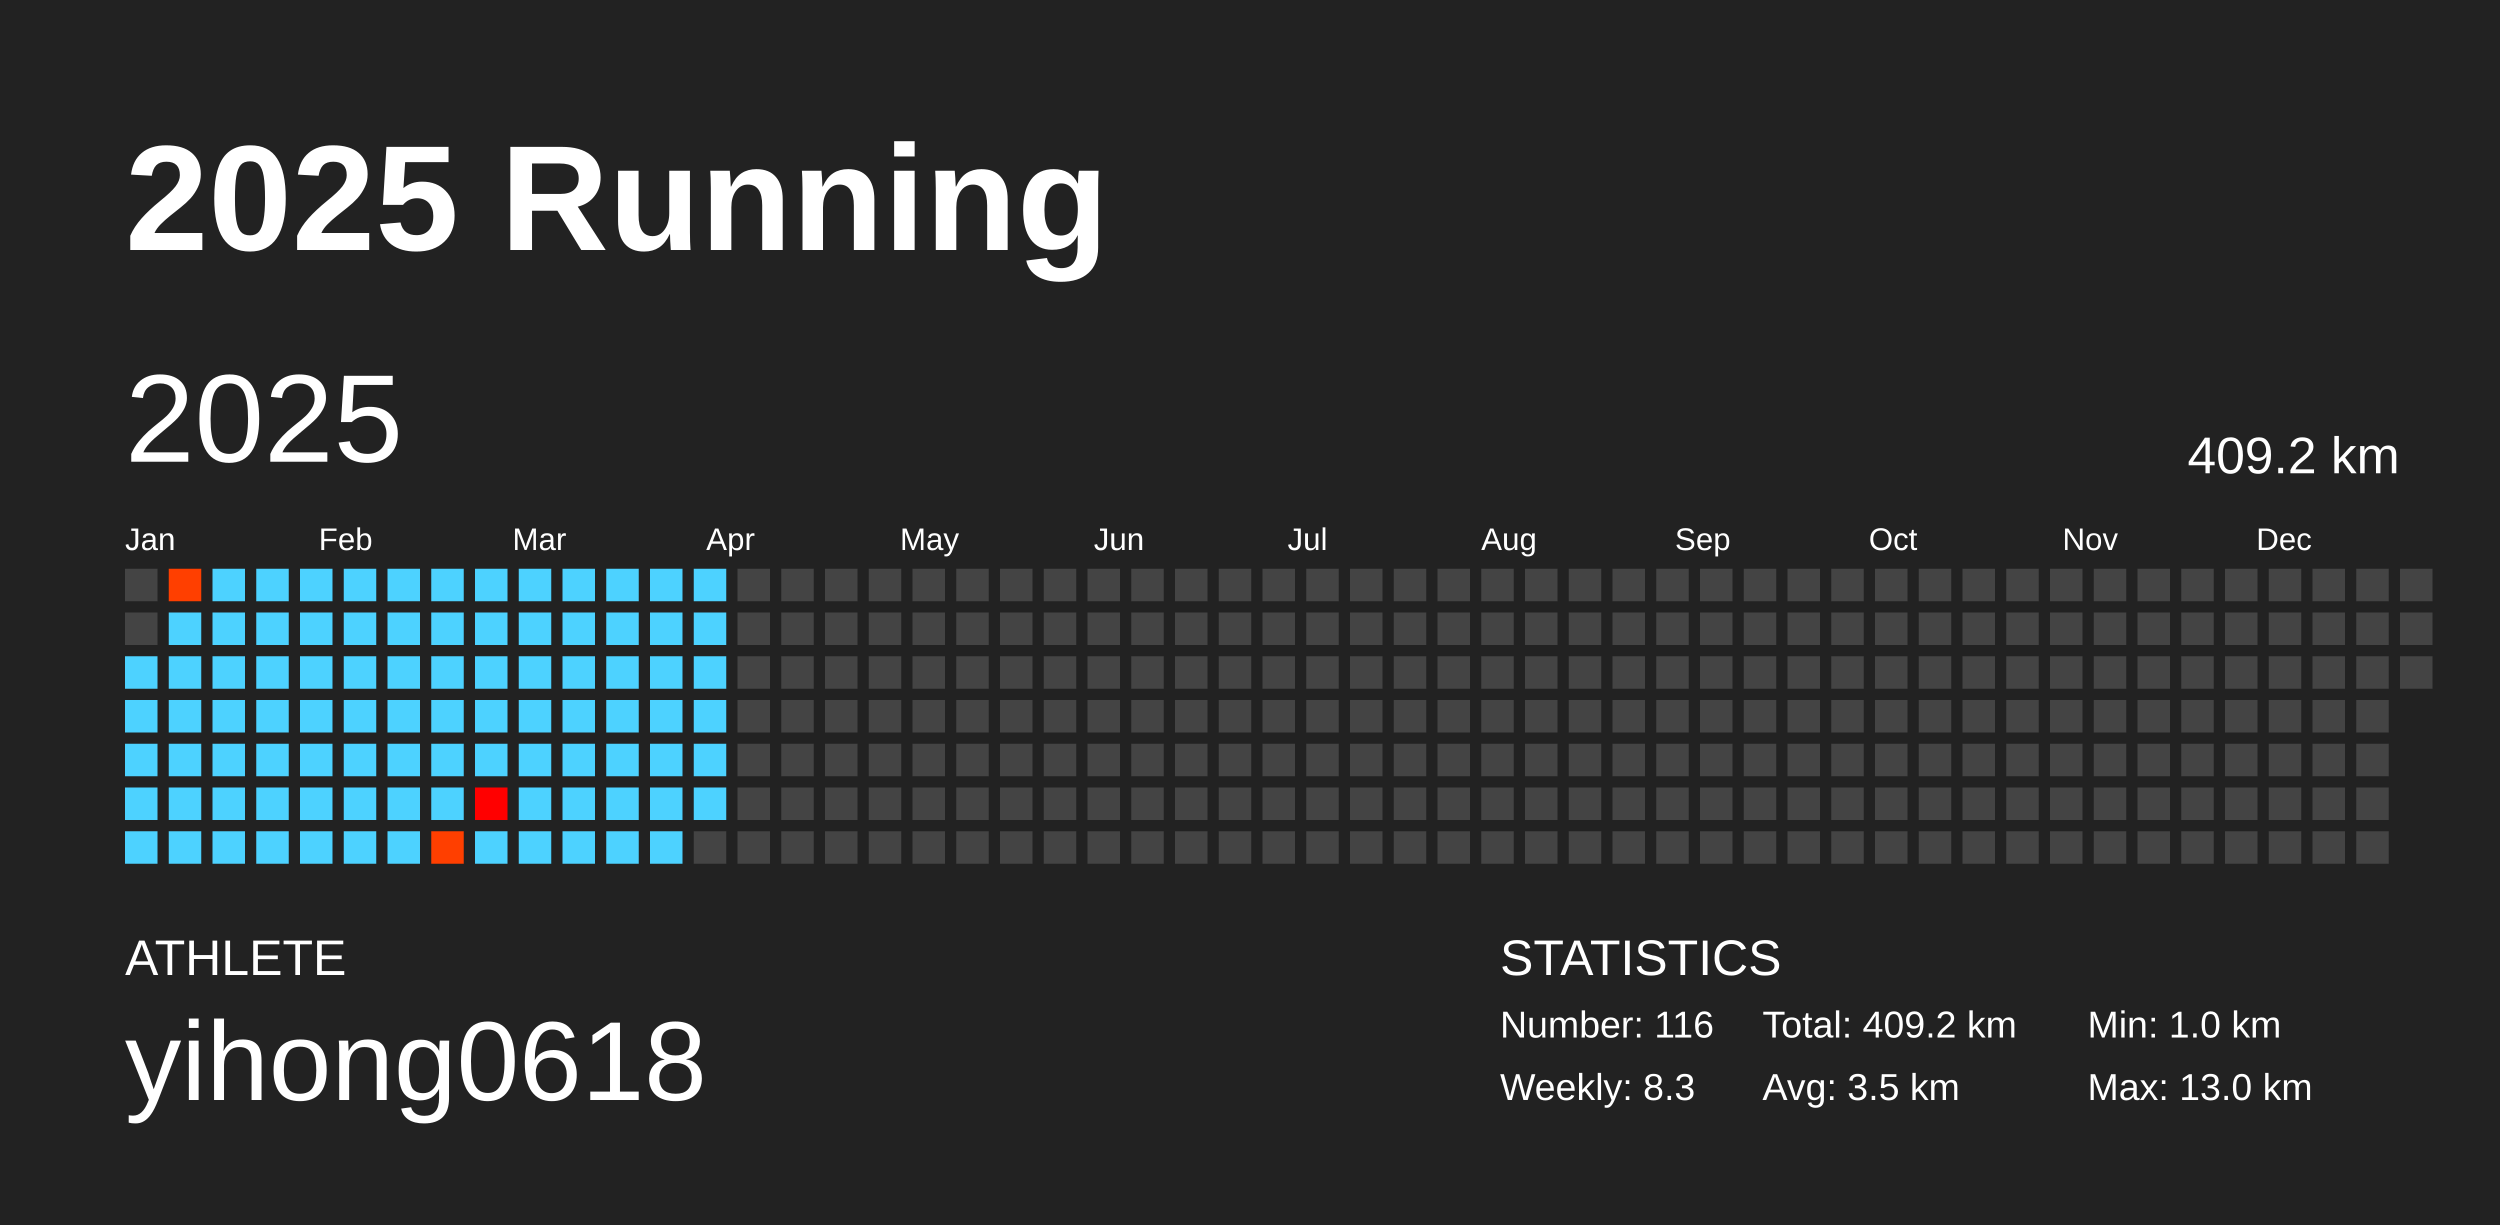
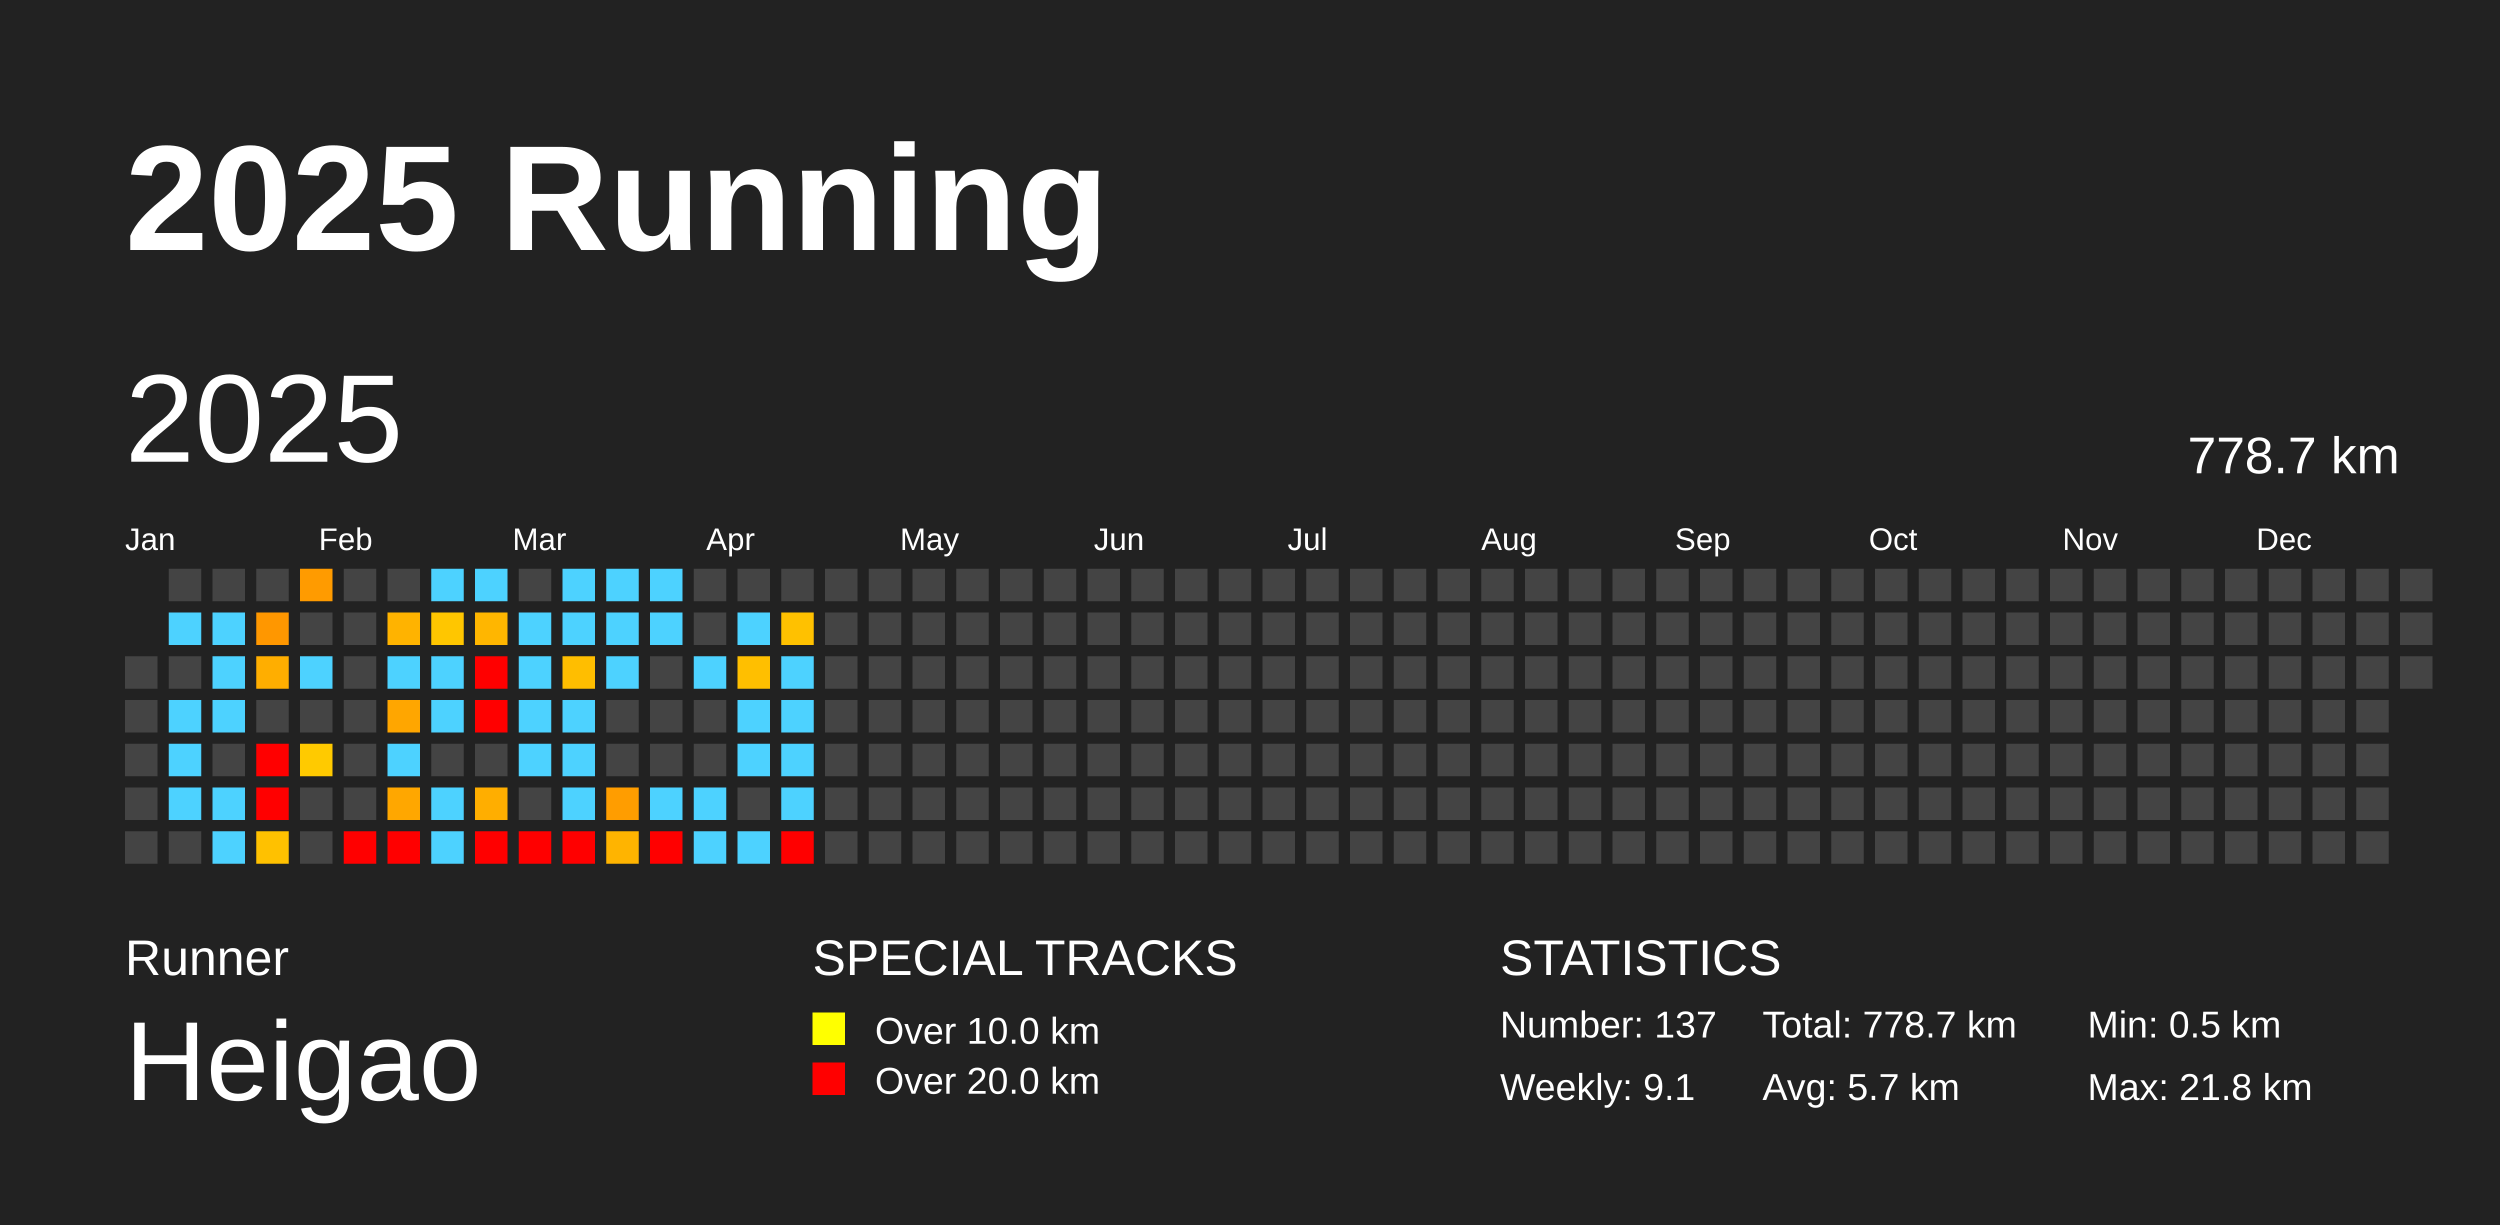
<svg xmlns="http://www.w3.org/2000/svg" baseProfile="full" height="98mm" version="1.1" viewBox="0,0,200,98" width="200mm">
  <defs />
  <rect fill="#222222" height="98" width="200" x="0" y="0" />
  <text fill="#FFFFFF" style="font-size:12px; font-family:Arial; font-weight:bold;" x="10" y="20">2025 Running</text>
-   <text fill="#FFFFFF" style="font-size:4px; font-family:Arial" x="10" y="78">ATHLETE</text>
-   <text fill="#FFFFFF" style="font-size:9px; font-family:Arial" x="10" y="88">yihong0618</text>
+   <text fill="#FFFFFF" style="font-size:4px; font-family:Arial" x="10" y="78">Runner</text>
+   <text fill="#FFFFFF" style="font-size:9px; font-family:Arial" x="10" y="88">Heigao</text>
+   <text fill="#FFFFFF" style="font-size:4px; font-family:Arial" x="65" y="78">SPECIAL TRACKS</text>
+   <rect fill="yellow" height="2.6" width="2.6" x="65" y="81" />
+   <text fill="#FFFFFF" style="font-size:3px; font-family:Arial" x="70" y="83.5">Over 10.0 km</text>
+   <rect fill="red" height="2.6" width="2.6" x="65" y="85" />
+   <text fill="#FFFFFF" style="font-size:3px; font-family:Arial" x="70" y="87.5">Over 20.0 km</text>
  <text fill="#FFFFFF" style="font-size:4px; font-family:Arial" x="120" y="78">STATISTICS</text>
-   <text fill="#FFFFFF" style="font-size:3px; font-family:Arial" x="120" y="83">Number: 116</text>
-   <text fill="#FFFFFF" style="font-size:3px; font-family:Arial" x="120" y="88">Weekly: 8.3</text>
-   <text fill="#FFFFFF" style="font-size:3px; font-family:Arial" x="141" y="83">Total: 409.2 km</text>
-   <text fill="#FFFFFF" style="font-size:3px; font-family:Arial" x="141" y="88">Avg: 3.5 km</text>
-   <text fill="#FFFFFF" style="font-size:3px; font-family:Arial" x="167" y="83">Min: 1.0 km</text>
-   <text fill="#FFFFFF" style="font-size:3px; font-family:Arial" x="167" y="88">Max: 13.0 km</text>
+   <text fill="#FFFFFF" style="font-size:3px; font-family:Arial" x="120" y="83">Number: 137</text>
+   <text fill="#FFFFFF" style="font-size:3px; font-family:Arial" x="120" y="88">Weekly: 9.1</text>
+   <text fill="#FFFFFF" style="font-size:3px; font-family:Arial" x="141" y="83">Total: 778.7 km</text>
+   <text fill="#FFFFFF" style="font-size:3px; font-family:Arial" x="141" y="88">Avg: 5.7 km</text>
+   <text fill="#FFFFFF" style="font-size:3px; font-family:Arial" x="167" y="83">Min: 0.5 km</text>
+   <text fill="#FFFFFF" style="font-size:3px; font-family:Arial" x="167" y="88">Max: 21.8 km</text>
  <text dominant-baseline="hanging" fill="#FFFFFF" style="font-size:10.0px; font-family:Arial;" x="10" y="30">2025</text>
-   <text dominant-baseline="hanging" fill="#FFFFFF" style="font-size:4.125px; font-family:Arial;" x="175" y="35">409.2 km</text>
+   <text dominant-baseline="hanging" fill="#FFFFFF" style="font-size:4.125px; font-family:Arial;" x="175" y="35">778.7 km</text>
  <text fill="#FFFFFF" style="font-size:2.5px; font-family:Arial" x="10.0" y="44">Jan</text>
  <text fill="#FFFFFF" style="font-size:2.5px; font-family:Arial" x="25.5" y="44">Feb</text>
  <text fill="#FFFFFF" style="font-size:2.5px; font-family:Arial" x="41.0" y="44">Mar</text>
  <text fill="#FFFFFF" style="font-size:2.5px; font-family:Arial" x="56.5" y="44">Apr</text>
  <text fill="#FFFFFF" style="font-size:2.5px; font-family:Arial" x="72.0" y="44">May</text>
  <text fill="#FFFFFF" style="font-size:2.5px; font-family:Arial" x="87.5" y="44">Jun</text>
  <text fill="#FFFFFF" style="font-size:2.5px; font-family:Arial" x="103.0" y="44">Jul</text>
  <text fill="#FFFFFF" style="font-size:2.5px; font-family:Arial" x="118.5" y="44">Aug</text>
  <text fill="#FFFFFF" style="font-size:2.5px; font-family:Arial" x="134.0" y="44">Sep</text>
  <text fill="#FFFFFF" style="font-size:2.5px; font-family:Arial" x="149.5" y="44">Oct</text>
  <text fill="#FFFFFF" style="font-size:2.5px; font-family:Arial" x="165.0" y="44">Nov</text>
  <text fill="#FFFFFF" style="font-size:2.5px; font-family:Arial" x="180.5" y="44">Dec</text>
-   <rect fill="#444444" height="2.6" width="2.6" x="10.0" y="45.5" />
-   <rect fill="#444444" height="2.6" width="2.6" x="10.0" y="49.0" />
-   <rect fill="#4dd2ff" height="2.6" width="2.6" x="10.0" y="52.5" />
-   <rect fill="#4dd2ff" height="2.6" width="2.6" x="10.0" y="56.0" />
-   <rect fill="#4dd2ff" height="2.6" width="2.6" x="10.0" y="59.5" />
-   <rect fill="#4dd2ff" height="2.6" width="2.6" x="10.0" y="63.0" />
-   <rect fill="#4dd2ff" height="2.6" width="2.6" x="10.0" y="66.5" />
-   <rect fill="#ff3f00" height="2.6" width="2.6" x="13.5" y="45.5" />
+   <rect fill="#444444" height="2.6" width="2.6" x="10.0" y="52.5" />
+   <rect fill="#444444" height="2.6" width="2.6" x="10.0" y="56.0" />
+   <rect fill="#444444" height="2.6" width="2.6" x="10.0" y="59.5" />
+   <rect fill="#444444" height="2.6" width="2.6" x="10.0" y="63.0" />
+   <rect fill="#444444" height="2.6" width="2.6" x="10.0" y="66.5" />
+   <rect fill="#444444" height="2.6" width="2.6" x="13.5" y="45.5" />
  <rect fill="#4dd2ff" height="2.6" width="2.6" x="13.5" y="49.0" />
-   <rect fill="#4dd2ff" height="2.6" width="2.6" x="13.5" y="52.5" />
+   <rect fill="#444444" height="2.6" width="2.6" x="13.5" y="52.5" />
  <rect fill="#4dd2ff" height="2.6" width="2.6" x="13.5" y="56.0" />
  <rect fill="#4dd2ff" height="2.6" width="2.6" x="13.5" y="59.5" />
  <rect fill="#4dd2ff" height="2.6" width="2.6" x="13.5" y="63.0" />
-   <rect fill="#4dd2ff" height="2.6" width="2.6" x="13.5" y="66.5" />
-   <rect fill="#4dd2ff" height="2.6" width="2.6" x="17.0" y="45.5" />
+   <rect fill="#444444" height="2.6" width="2.6" x="13.5" y="66.5" />
+   <rect fill="#444444" height="2.6" width="2.6" x="17.0" y="45.5" />
  <rect fill="#4dd2ff" height="2.6" width="2.6" x="17.0" y="49.0" />
  <rect fill="#4dd2ff" height="2.6" width="2.6" x="17.0" y="52.5" />
  <rect fill="#4dd2ff" height="2.6" width="2.6" x="17.0" y="56.0" />
-   <rect fill="#4dd2ff" height="2.6" width="2.6" x="17.0" y="59.5" />
+   <rect fill="#444444" height="2.6" width="2.6" x="17.0" y="59.5" />
  <rect fill="#4dd2ff" height="2.6" width="2.6" x="17.0" y="63.0" />
  <rect fill="#4dd2ff" height="2.6" width="2.6" x="17.0" y="66.5" />
-   <rect fill="#4dd2ff" height="2.6" width="2.6" x="20.5" y="45.5" />
-   <rect fill="#4dd2ff" height="2.6" width="2.6" x="20.5" y="49.0" />
-   <rect fill="#4dd2ff" height="2.6" width="2.6" x="20.5" y="52.5" />
-   <rect fill="#4dd2ff" height="2.6" width="2.6" x="20.5" y="56.0" />
-   <rect fill="#4dd2ff" height="2.6" width="2.6" x="20.5" y="59.5" />
-   <rect fill="#4dd2ff" height="2.6" width="2.6" x="20.5" y="63.0" />
-   <rect fill="#4dd2ff" height="2.6" width="2.6" x="20.5" y="66.5" />
-   <rect fill="#4dd2ff" height="2.6" width="2.6" x="24.0" y="45.5" />
-   <rect fill="#4dd2ff" height="2.6" width="2.6" x="24.0" y="49.0" />
+   <rect fill="#444444" height="2.6" width="2.6" x="20.5" y="45.5" />
+   <rect fill="#ff9700" height="2.6" width="2.6" x="20.5" y="49.0" />
+   <rect fill="#ffae00" height="2.6" width="2.6" x="20.5" y="52.5" />
+   <rect fill="#444444" height="2.6" width="2.6" x="20.5" y="56.0" />
+   <rect fill="red" height="2.6" width="2.6" x="20.5" y="59.5" />
+   <rect fill="red" height="2.6" width="2.6" x="20.5" y="63.0" />
+   <rect fill="#ffc100" height="2.6" width="2.6" x="20.5" y="66.5" />
+   <rect fill="#ff9b00" height="2.6" width="2.6" x="24.0" y="45.5" />
+   <rect fill="#444444" height="2.6" width="2.6" x="24.0" y="49.0" />
  <rect fill="#4dd2ff" height="2.6" width="2.6" x="24.0" y="52.5" />
-   <rect fill="#4dd2ff" height="2.6" width="2.6" x="24.0" y="56.0" />
-   <rect fill="#4dd2ff" height="2.6" width="2.6" x="24.0" y="59.5" />
-   <rect fill="#4dd2ff" height="2.6" width="2.6" x="24.0" y="63.0" />
-   <rect fill="#4dd2ff" height="2.6" width="2.6" x="24.0" y="66.5" />
-   <rect fill="#4dd2ff" height="2.6" width="2.6" x="27.5" y="45.5" />
-   <rect fill="#4dd2ff" height="2.6" width="2.6" x="27.5" y="49.0" />
-   <rect fill="#4dd2ff" height="2.6" width="2.6" x="27.5" y="52.5" />
-   <rect fill="#4dd2ff" height="2.6" width="2.6" x="27.5" y="56.0" />
-   <rect fill="#4dd2ff" height="2.6" width="2.6" x="27.5" y="59.5" />
-   <rect fill="#4dd2ff" height="2.6" width="2.6" x="27.5" y="63.0" />
-   <rect fill="#4dd2ff" height="2.6" width="2.6" x="27.5" y="66.5" />
-   <rect fill="#4dd2ff" height="2.6" width="2.6" x="31.0" y="45.5" />
-   <rect fill="#4dd2ff" height="2.6" width="2.6" x="31.0" y="49.0" />
+   <rect fill="#444444" height="2.6" width="2.6" x="24.0" y="56.0" />
+   <rect fill="#ffca00" height="2.6" width="2.6" x="24.0" y="59.5" />
+   <rect fill="#444444" height="2.6" width="2.6" x="24.0" y="63.0" />
+   <rect fill="#444444" height="2.6" width="2.6" x="24.0" y="66.5" />
+   <rect fill="#444444" height="2.6" width="2.6" x="27.5" y="45.5" />
+   <rect fill="#444444" height="2.6" width="2.6" x="27.5" y="49.0" />
+   <rect fill="#444444" height="2.6" width="2.6" x="27.5" y="52.5" />
+   <rect fill="#444444" height="2.6" width="2.6" x="27.5" y="56.0" />
+   <rect fill="#444444" height="2.6" width="2.6" x="27.5" y="59.5" />
+   <rect fill="#444444" height="2.6" width="2.6" x="27.5" y="63.0" />
+   <rect fill="red" height="2.6" width="2.6" x="27.5" y="66.5" />
+   <rect fill="#444444" height="2.6" width="2.6" x="31.0" y="45.5" />
+   <rect fill="#ffb300" height="2.6" width="2.6" x="31.0" y="49.0" />
  <rect fill="#4dd2ff" height="2.6" width="2.6" x="31.0" y="52.5" />
-   <rect fill="#4dd2ff" height="2.6" width="2.6" x="31.0" y="56.0" />
+   <rect fill="#ffa600" height="2.6" width="2.6" x="31.0" y="56.0" />
  <rect fill="#4dd2ff" height="2.6" width="2.6" x="31.0" y="59.5" />
-   <rect fill="#4dd2ff" height="2.6" width="2.6" x="31.0" y="63.0" />
-   <rect fill="#4dd2ff" height="2.6" width="2.6" x="31.0" y="66.5" />
+   <rect fill="#ffa700" height="2.6" width="2.6" x="31.0" y="63.0" />
+   <rect fill="red" height="2.6" width="2.6" x="31.0" y="66.5" />
  <rect fill="#4dd2ff" height="2.6" width="2.6" x="34.5" y="45.5" />
-   <rect fill="#4dd2ff" height="2.6" width="2.6" x="34.5" y="49.0" />
+   <rect fill="#ffc600" height="2.6" width="2.6" x="34.5" y="49.0" />
  <rect fill="#4dd2ff" height="2.6" width="2.6" x="34.5" y="52.5" />
  <rect fill="#4dd2ff" height="2.6" width="2.6" x="34.5" y="56.0" />
-   <rect fill="#4dd2ff" height="2.6" width="2.6" x="34.5" y="59.5" />
+   <rect fill="#444444" height="2.6" width="2.6" x="34.5" y="59.5" />
  <rect fill="#4dd2ff" height="2.6" width="2.6" x="34.5" y="63.0" />
-   <rect fill="#ff3f00" height="2.6" width="2.6" x="34.5" y="66.5" />
+   <rect fill="#4dd2ff" height="2.6" width="2.6" x="34.5" y="66.5" />
  <rect fill="#4dd2ff" height="2.6" width="2.6" x="38.0" y="45.5" />
-   <rect fill="#4dd2ff" height="2.6" width="2.6" x="38.0" y="49.0" />
-   <rect fill="#4dd2ff" height="2.6" width="2.6" x="38.0" y="52.5" />
-   <rect fill="#4dd2ff" height="2.6" width="2.6" x="38.0" y="56.0" />
-   <rect fill="#4dd2ff" height="2.6" width="2.6" x="38.0" y="59.5" />
-   <rect fill="#ff0000" height="2.6" width="2.6" x="38.0" y="63.0" />
-   <rect fill="#4dd2ff" height="2.6" width="2.6" x="38.0" y="66.5" />
-   <rect fill="#4dd2ff" height="2.6" width="2.6" x="41.5" y="45.5" />
+   <rect fill="#ffb600" height="2.6" width="2.6" x="38.0" y="49.0" />
+   <rect fill="red" height="2.6" width="2.6" x="38.0" y="52.5" />
+   <rect fill="red" height="2.6" width="2.6" x="38.0" y="56.0" />
+   <rect fill="#444444" height="2.6" width="2.6" x="38.0" y="59.5" />
+   <rect fill="#ffae00" height="2.6" width="2.6" x="38.0" y="63.0" />
+   <rect fill="red" height="2.6" width="2.6" x="38.0" y="66.5" />
+   <rect fill="#444444" height="2.6" width="2.6" x="41.5" y="45.5" />
  <rect fill="#4dd2ff" height="2.6" width="2.6" x="41.5" y="49.0" />
  <rect fill="#4dd2ff" height="2.6" width="2.6" x="41.5" y="52.5" />
  <rect fill="#4dd2ff" height="2.6" width="2.6" x="41.5" y="56.0" />
  <rect fill="#4dd2ff" height="2.6" width="2.6" x="41.5" y="59.5" />
-   <rect fill="#4dd2ff" height="2.6" width="2.6" x="41.5" y="63.0" />
-   <rect fill="#4dd2ff" height="2.6" width="2.6" x="41.5" y="66.5" />
+   <rect fill="#444444" height="2.6" width="2.6" x="41.5" y="63.0" />
+   <rect fill="red" height="2.6" width="2.6" x="41.5" y="66.5" />
  <rect fill="#4dd2ff" height="2.6" width="2.6" x="45.0" y="45.5" />
  <rect fill="#4dd2ff" height="2.6" width="2.6" x="45.0" y="49.0" />
-   <rect fill="#4dd2ff" height="2.6" width="2.6" x="45.0" y="52.5" />
+   <rect fill="#ffbe00" height="2.6" width="2.6" x="45.0" y="52.5" />
  <rect fill="#4dd2ff" height="2.6" width="2.6" x="45.0" y="56.0" />
  <rect fill="#4dd2ff" height="2.6" width="2.6" x="45.0" y="59.5" />
  <rect fill="#4dd2ff" height="2.6" width="2.6" x="45.0" y="63.0" />
-   <rect fill="#4dd2ff" height="2.6" width="2.6" x="45.0" y="66.5" />
+   <rect fill="red" height="2.6" width="2.6" x="45.0" y="66.5" />
  <rect fill="#4dd2ff" height="2.6" width="2.6" x="48.5" y="45.5" />
  <rect fill="#4dd2ff" height="2.6" width="2.6" x="48.5" y="49.0" />
  <rect fill="#4dd2ff" height="2.6" width="2.6" x="48.5" y="52.5" />
-   <rect fill="#4dd2ff" height="2.6" width="2.6" x="48.5" y="56.0" />
-   <rect fill="#4dd2ff" height="2.6" width="2.6" x="48.5" y="59.5" />
-   <rect fill="#4dd2ff" height="2.6" width="2.6" x="48.5" y="63.0" />
-   <rect fill="#4dd2ff" height="2.6" width="2.6" x="48.5" y="66.5" />
+   <rect fill="#444444" height="2.6" width="2.6" x="48.5" y="56.0" />
+   <rect fill="#444444" height="2.6" width="2.6" x="48.5" y="59.5" />
+   <rect fill="#ff9d00" height="2.6" width="2.6" x="48.5" y="63.0" />
+   <rect fill="#ffb400" height="2.6" width="2.6" x="48.5" y="66.5" />
  <rect fill="#4dd2ff" height="2.6" width="2.6" x="52.0" y="45.5" />
  <rect fill="#4dd2ff" height="2.6" width="2.6" x="52.0" y="49.0" />
-   <rect fill="#4dd2ff" height="2.6" width="2.6" x="52.0" y="52.5" />
-   <rect fill="#4dd2ff" height="2.6" width="2.6" x="52.0" y="56.0" />
-   <rect fill="#4dd2ff" height="2.6" width="2.6" x="52.0" y="59.5" />
+   <rect fill="#444444" height="2.6" width="2.6" x="52.0" y="52.5" />
+   <rect fill="#444444" height="2.6" width="2.6" x="52.0" y="56.0" />
+   <rect fill="#444444" height="2.6" width="2.6" x="52.0" y="59.5" />
  <rect fill="#4dd2ff" height="2.6" width="2.6" x="52.0" y="63.0" />
-   <rect fill="#4dd2ff" height="2.6" width="2.6" x="52.0" y="66.5" />
-   <rect fill="#4dd2ff" height="2.6" width="2.6" x="55.5" y="45.5" />
-   <rect fill="#4dd2ff" height="2.6" width="2.6" x="55.5" y="49.0" />
+   <rect fill="red" height="2.6" width="2.6" x="52.0" y="66.5" />
+   <rect fill="#444444" height="2.6" width="2.6" x="55.5" y="45.5" />
+   <rect fill="#444444" height="2.6" width="2.6" x="55.5" y="49.0" />
  <rect fill="#4dd2ff" height="2.6" width="2.6" x="55.5" y="52.5" />
-   <rect fill="#4dd2ff" height="2.6" width="2.6" x="55.5" y="56.0" />
-   <rect fill="#4dd2ff" height="2.6" width="2.6" x="55.5" y="59.5" />
+   <rect fill="#444444" height="2.6" width="2.6" x="55.5" y="56.0" />
+   <rect fill="#444444" height="2.6" width="2.6" x="55.5" y="59.5" />
  <rect fill="#4dd2ff" height="2.6" width="2.6" x="55.5" y="63.0" />
-   <rect fill="#444444" height="2.6" width="2.6" x="55.5" y="66.5" />
+   <rect fill="#4dd2ff" height="2.6" width="2.6" x="55.5" y="66.5" />
  <rect fill="#444444" height="2.6" width="2.6" x="59.0" y="45.5" />
-   <rect fill="#444444" height="2.6" width="2.6" x="59.0" y="49.0" />
-   <rect fill="#444444" height="2.6" width="2.6" x="59.0" y="52.5" />
-   <rect fill="#444444" height="2.6" width="2.6" x="59.0" y="56.0" />
-   <rect fill="#444444" height="2.6" width="2.6" x="59.0" y="59.5" />
+   <rect fill="#4dd2ff" height="2.6" width="2.6" x="59.0" y="49.0" />
+   <rect fill="#ffbf00" height="2.6" width="2.6" x="59.0" y="52.5" />
+   <rect fill="#4dd2ff" height="2.6" width="2.6" x="59.0" y="56.0" />
+   <rect fill="#4dd2ff" height="2.6" width="2.6" x="59.0" y="59.5" />
  <rect fill="#444444" height="2.6" width="2.6" x="59.0" y="63.0" />
-   <rect fill="#444444" height="2.6" width="2.6" x="59.0" y="66.5" />
+   <rect fill="#4dd2ff" height="2.6" width="2.6" x="59.0" y="66.5" />
  <rect fill="#444444" height="2.6" width="2.6" x="62.5" y="45.5" />
-   <rect fill="#444444" height="2.6" width="2.6" x="62.5" y="49.0" />
-   <rect fill="#444444" height="2.6" width="2.6" x="62.5" y="52.5" />
-   <rect fill="#444444" height="2.6" width="2.6" x="62.5" y="56.0" />
-   <rect fill="#444444" height="2.6" width="2.6" x="62.5" y="59.5" />
-   <rect fill="#444444" height="2.6" width="2.6" x="62.5" y="63.0" />
-   <rect fill="#444444" height="2.6" width="2.6" x="62.5" y="66.5" />
+   <rect fill="#ffc100" height="2.6" width="2.6" x="62.5" y="49.0" />
+   <rect fill="#4dd2ff" height="2.6" width="2.6" x="62.5" y="52.5" />
+   <rect fill="#4dd2ff" height="2.6" width="2.6" x="62.5" y="56.0" />
+   <rect fill="#4dd2ff" height="2.6" width="2.6" x="62.5" y="59.5" />
+   <rect fill="#4dd2ff" height="2.6" width="2.6" x="62.5" y="63.0" />
+   <rect fill="red" height="2.6" width="2.6" x="62.5" y="66.5" />
  <rect fill="#444444" height="2.6" width="2.6" x="66.0" y="45.5" />
  <rect fill="#444444" height="2.6" width="2.6" x="66.0" y="49.0" />
  <rect fill="#444444" height="2.6" width="2.6" x="66.0" y="52.5" />
  <rect fill="#444444" height="2.6" width="2.6" x="66.0" y="56.0" />
  <rect fill="#444444" height="2.6" width="2.6" x="66.0" y="59.5" />
  <rect fill="#444444" height="2.6" width="2.6" x="66.0" y="63.0" />
  <rect fill="#444444" height="2.6" width="2.6" x="66.0" y="66.5" />
  <rect fill="#444444" height="2.6" width="2.6" x="69.5" y="45.5" />
  <rect fill="#444444" height="2.6" width="2.6" x="69.5" y="49.0" />
  <rect fill="#444444" height="2.6" width="2.6" x="69.5" y="52.5" />
  <rect fill="#444444" height="2.6" width="2.6" x="69.5" y="56.0" />
  <rect fill="#444444" height="2.6" width="2.6" x="69.5" y="59.5" />
  <rect fill="#444444" height="2.6" width="2.6" x="69.5" y="63.0" />
  <rect fill="#444444" height="2.6" width="2.6" x="69.5" y="66.5" />
  <rect fill="#444444" height="2.6" width="2.6" x="73.0" y="45.5" />
  <rect fill="#444444" height="2.6" width="2.6" x="73.0" y="49.0" />
  <rect fill="#444444" height="2.6" width="2.6" x="73.0" y="52.5" />
  <rect fill="#444444" height="2.6" width="2.6" x="73.0" y="56.0" />
  <rect fill="#444444" height="2.6" width="2.6" x="73.0" y="59.5" />
  <rect fill="#444444" height="2.6" width="2.6" x="73.0" y="63.0" />
  <rect fill="#444444" height="2.6" width="2.6" x="73.0" y="66.5" />
  <rect fill="#444444" height="2.6" width="2.6" x="76.5" y="45.5" />
  <rect fill="#444444" height="2.6" width="2.6" x="76.5" y="49.0" />
  <rect fill="#444444" height="2.6" width="2.6" x="76.5" y="52.5" />
  <rect fill="#444444" height="2.6" width="2.6" x="76.5" y="56.0" />
  <rect fill="#444444" height="2.6" width="2.6" x="76.5" y="59.5" />
  <rect fill="#444444" height="2.6" width="2.6" x="76.5" y="63.0" />
  <rect fill="#444444" height="2.6" width="2.6" x="76.5" y="66.5" />
  <rect fill="#444444" height="2.6" width="2.6" x="80.0" y="45.5" />
  <rect fill="#444444" height="2.6" width="2.6" x="80.0" y="49.0" />
  <rect fill="#444444" height="2.6" width="2.6" x="80.0" y="52.5" />
  <rect fill="#444444" height="2.6" width="2.6" x="80.0" y="56.0" />
  <rect fill="#444444" height="2.6" width="2.6" x="80.0" y="59.5" />
  <rect fill="#444444" height="2.6" width="2.6" x="80.0" y="63.0" />
  <rect fill="#444444" height="2.6" width="2.6" x="80.0" y="66.5" />
  <rect fill="#444444" height="2.6" width="2.6" x="83.5" y="45.5" />
  <rect fill="#444444" height="2.6" width="2.6" x="83.5" y="49.0" />
  <rect fill="#444444" height="2.6" width="2.6" x="83.5" y="52.5" />
  <rect fill="#444444" height="2.6" width="2.6" x="83.5" y="56.0" />
  <rect fill="#444444" height="2.6" width="2.6" x="83.5" y="59.5" />
  <rect fill="#444444" height="2.6" width="2.6" x="83.5" y="63.0" />
  <rect fill="#444444" height="2.6" width="2.6" x="83.5" y="66.5" />
  <rect fill="#444444" height="2.6" width="2.6" x="87.0" y="45.5" />
  <rect fill="#444444" height="2.6" width="2.6" x="87.0" y="49.0" />
  <rect fill="#444444" height="2.6" width="2.6" x="87.0" y="52.5" />
  <rect fill="#444444" height="2.6" width="2.6" x="87.0" y="56.0" />
  <rect fill="#444444" height="2.6" width="2.6" x="87.0" y="59.5" />
  <rect fill="#444444" height="2.6" width="2.6" x="87.0" y="63.0" />
  <rect fill="#444444" height="2.6" width="2.6" x="87.0" y="66.5" />
  <rect fill="#444444" height="2.6" width="2.6" x="90.5" y="45.5" />
  <rect fill="#444444" height="2.6" width="2.6" x="90.5" y="49.0" />
  <rect fill="#444444" height="2.6" width="2.6" x="90.5" y="52.5" />
  <rect fill="#444444" height="2.6" width="2.6" x="90.5" y="56.0" />
  <rect fill="#444444" height="2.6" width="2.6" x="90.5" y="59.5" />
  <rect fill="#444444" height="2.6" width="2.6" x="90.5" y="63.0" />
  <rect fill="#444444" height="2.6" width="2.6" x="90.5" y="66.5" />
  <rect fill="#444444" height="2.6" width="2.6" x="94.0" y="45.5" />
  <rect fill="#444444" height="2.6" width="2.6" x="94.0" y="49.0" />
  <rect fill="#444444" height="2.6" width="2.6" x="94.0" y="52.5" />
  <rect fill="#444444" height="2.6" width="2.6" x="94.0" y="56.0" />
  <rect fill="#444444" height="2.6" width="2.6" x="94.0" y="59.5" />
  <rect fill="#444444" height="2.6" width="2.6" x="94.0" y="63.0" />
  <rect fill="#444444" height="2.6" width="2.6" x="94.0" y="66.5" />
  <rect fill="#444444" height="2.6" width="2.6" x="97.5" y="45.5" />
  <rect fill="#444444" height="2.6" width="2.6" x="97.5" y="49.0" />
  <rect fill="#444444" height="2.6" width="2.6" x="97.5" y="52.5" />
  <rect fill="#444444" height="2.6" width="2.6" x="97.5" y="56.0" />
  <rect fill="#444444" height="2.6" width="2.6" x="97.5" y="59.5" />
  <rect fill="#444444" height="2.6" width="2.6" x="97.5" y="63.0" />
  <rect fill="#444444" height="2.6" width="2.6" x="97.5" y="66.5" />
  <rect fill="#444444" height="2.6" width="2.6" x="101.0" y="45.5" />
  <rect fill="#444444" height="2.6" width="2.6" x="101.0" y="49.0" />
  <rect fill="#444444" height="2.6" width="2.6" x="101.0" y="52.5" />
  <rect fill="#444444" height="2.6" width="2.6" x="101.0" y="56.0" />
  <rect fill="#444444" height="2.6" width="2.6" x="101.0" y="59.5" />
  <rect fill="#444444" height="2.6" width="2.6" x="101.0" y="63.0" />
  <rect fill="#444444" height="2.6" width="2.6" x="101.0" y="66.5" />
  <rect fill="#444444" height="2.6" width="2.6" x="104.5" y="45.5" />
  <rect fill="#444444" height="2.6" width="2.6" x="104.5" y="49.0" />
  <rect fill="#444444" height="2.6" width="2.6" x="104.5" y="52.5" />
  <rect fill="#444444" height="2.6" width="2.6" x="104.5" y="56.0" />
  <rect fill="#444444" height="2.6" width="2.6" x="104.5" y="59.5" />
  <rect fill="#444444" height="2.6" width="2.6" x="104.5" y="63.0" />
  <rect fill="#444444" height="2.6" width="2.6" x="104.5" y="66.5" />
  <rect fill="#444444" height="2.6" width="2.6" x="108.0" y="45.5" />
  <rect fill="#444444" height="2.6" width="2.6" x="108.0" y="49.0" />
  <rect fill="#444444" height="2.6" width="2.6" x="108.0" y="52.5" />
  <rect fill="#444444" height="2.6" width="2.6" x="108.0" y="56.0" />
  <rect fill="#444444" height="2.6" width="2.6" x="108.0" y="59.5" />
  <rect fill="#444444" height="2.6" width="2.6" x="108.0" y="63.0" />
  <rect fill="#444444" height="2.6" width="2.6" x="108.0" y="66.5" />
  <rect fill="#444444" height="2.6" width="2.6" x="111.5" y="45.5" />
  <rect fill="#444444" height="2.6" width="2.6" x="111.5" y="49.0" />
  <rect fill="#444444" height="2.6" width="2.6" x="111.5" y="52.5" />
  <rect fill="#444444" height="2.6" width="2.6" x="111.5" y="56.0" />
  <rect fill="#444444" height="2.6" width="2.6" x="111.5" y="59.5" />
  <rect fill="#444444" height="2.6" width="2.6" x="111.5" y="63.0" />
  <rect fill="#444444" height="2.6" width="2.6" x="111.5" y="66.5" />
  <rect fill="#444444" height="2.6" width="2.6" x="115.0" y="45.5" />
  <rect fill="#444444" height="2.6" width="2.6" x="115.0" y="49.0" />
  <rect fill="#444444" height="2.6" width="2.6" x="115.0" y="52.5" />
  <rect fill="#444444" height="2.6" width="2.6" x="115.0" y="56.0" />
  <rect fill="#444444" height="2.6" width="2.6" x="115.0" y="59.5" />
  <rect fill="#444444" height="2.6" width="2.6" x="115.0" y="63.0" />
  <rect fill="#444444" height="2.6" width="2.6" x="115.0" y="66.5" />
  <rect fill="#444444" height="2.6" width="2.6" x="118.5" y="45.5" />
  <rect fill="#444444" height="2.6" width="2.6" x="118.5" y="49.0" />
  <rect fill="#444444" height="2.6" width="2.6" x="118.5" y="52.5" />
  <rect fill="#444444" height="2.6" width="2.6" x="118.5" y="56.0" />
  <rect fill="#444444" height="2.6" width="2.6" x="118.5" y="59.5" />
  <rect fill="#444444" height="2.6" width="2.6" x="118.5" y="63.0" />
  <rect fill="#444444" height="2.6" width="2.6" x="118.5" y="66.5" />
  <rect fill="#444444" height="2.6" width="2.6" x="122.0" y="45.5" />
  <rect fill="#444444" height="2.6" width="2.6" x="122.0" y="49.0" />
  <rect fill="#444444" height="2.6" width="2.6" x="122.0" y="52.5" />
  <rect fill="#444444" height="2.6" width="2.6" x="122.0" y="56.0" />
  <rect fill="#444444" height="2.6" width="2.6" x="122.0" y="59.5" />
  <rect fill="#444444" height="2.6" width="2.6" x="122.0" y="63.0" />
  <rect fill="#444444" height="2.6" width="2.6" x="122.0" y="66.5" />
  <rect fill="#444444" height="2.6" width="2.6" x="125.5" y="45.5" />
  <rect fill="#444444" height="2.6" width="2.6" x="125.5" y="49.0" />
  <rect fill="#444444" height="2.6" width="2.6" x="125.5" y="52.5" />
  <rect fill="#444444" height="2.6" width="2.6" x="125.5" y="56.0" />
  <rect fill="#444444" height="2.6" width="2.6" x="125.5" y="59.5" />
  <rect fill="#444444" height="2.6" width="2.6" x="125.5" y="63.0" />
  <rect fill="#444444" height="2.6" width="2.6" x="125.5" y="66.5" />
  <rect fill="#444444" height="2.6" width="2.6" x="129.0" y="45.5" />
  <rect fill="#444444" height="2.6" width="2.6" x="129.0" y="49.0" />
  <rect fill="#444444" height="2.6" width="2.6" x="129.0" y="52.5" />
  <rect fill="#444444" height="2.6" width="2.6" x="129.0" y="56.0" />
  <rect fill="#444444" height="2.6" width="2.6" x="129.0" y="59.5" />
  <rect fill="#444444" height="2.6" width="2.6" x="129.0" y="63.0" />
  <rect fill="#444444" height="2.6" width="2.6" x="129.0" y="66.5" />
  <rect fill="#444444" height="2.6" width="2.6" x="132.5" y="45.5" />
  <rect fill="#444444" height="2.6" width="2.6" x="132.5" y="49.0" />
  <rect fill="#444444" height="2.6" width="2.6" x="132.5" y="52.5" />
  <rect fill="#444444" height="2.6" width="2.6" x="132.5" y="56.0" />
  <rect fill="#444444" height="2.6" width="2.6" x="132.5" y="59.5" />
  <rect fill="#444444" height="2.6" width="2.6" x="132.5" y="63.0" />
  <rect fill="#444444" height="2.6" width="2.6" x="132.5" y="66.5" />
  <rect fill="#444444" height="2.6" width="2.6" x="136.0" y="45.5" />
  <rect fill="#444444" height="2.6" width="2.6" x="136.0" y="49.0" />
  <rect fill="#444444" height="2.6" width="2.6" x="136.0" y="52.5" />
  <rect fill="#444444" height="2.6" width="2.6" x="136.0" y="56.0" />
  <rect fill="#444444" height="2.6" width="2.6" x="136.0" y="59.5" />
  <rect fill="#444444" height="2.6" width="2.6" x="136.0" y="63.0" />
  <rect fill="#444444" height="2.6" width="2.6" x="136.0" y="66.5" />
  <rect fill="#444444" height="2.6" width="2.6" x="139.5" y="45.5" />
  <rect fill="#444444" height="2.6" width="2.6" x="139.5" y="49.0" />
  <rect fill="#444444" height="2.6" width="2.6" x="139.5" y="52.5" />
  <rect fill="#444444" height="2.6" width="2.6" x="139.5" y="56.0" />
  <rect fill="#444444" height="2.6" width="2.6" x="139.5" y="59.5" />
  <rect fill="#444444" height="2.6" width="2.6" x="139.5" y="63.0" />
  <rect fill="#444444" height="2.6" width="2.6" x="139.5" y="66.5" />
  <rect fill="#444444" height="2.6" width="2.6" x="143.0" y="45.5" />
  <rect fill="#444444" height="2.6" width="2.6" x="143.0" y="49.0" />
  <rect fill="#444444" height="2.6" width="2.6" x="143.0" y="52.5" />
  <rect fill="#444444" height="2.6" width="2.6" x="143.0" y="56.0" />
  <rect fill="#444444" height="2.6" width="2.6" x="143.0" y="59.5" />
  <rect fill="#444444" height="2.6" width="2.6" x="143.0" y="63.0" />
  <rect fill="#444444" height="2.6" width="2.6" x="143.0" y="66.5" />
  <rect fill="#444444" height="2.6" width="2.6" x="146.5" y="45.5" />
  <rect fill="#444444" height="2.6" width="2.6" x="146.5" y="49.0" />
  <rect fill="#444444" height="2.6" width="2.6" x="146.5" y="52.5" />
  <rect fill="#444444" height="2.6" width="2.6" x="146.5" y="56.0" />
  <rect fill="#444444" height="2.6" width="2.6" x="146.5" y="59.5" />
  <rect fill="#444444" height="2.6" width="2.6" x="146.5" y="63.0" />
  <rect fill="#444444" height="2.6" width="2.6" x="146.5" y="66.5" />
  <rect fill="#444444" height="2.6" width="2.6" x="150.0" y="45.5" />
  <rect fill="#444444" height="2.6" width="2.6" x="150.0" y="49.0" />
  <rect fill="#444444" height="2.6" width="2.6" x="150.0" y="52.5" />
  <rect fill="#444444" height="2.6" width="2.6" x="150.0" y="56.0" />
  <rect fill="#444444" height="2.6" width="2.6" x="150.0" y="59.5" />
  <rect fill="#444444" height="2.6" width="2.6" x="150.0" y="63.0" />
  <rect fill="#444444" height="2.6" width="2.6" x="150.0" y="66.5" />
  <rect fill="#444444" height="2.6" width="2.6" x="153.5" y="45.5" />
  <rect fill="#444444" height="2.6" width="2.6" x="153.5" y="49.0" />
  <rect fill="#444444" height="2.6" width="2.6" x="153.5" y="52.5" />
  <rect fill="#444444" height="2.6" width="2.6" x="153.5" y="56.0" />
  <rect fill="#444444" height="2.6" width="2.6" x="153.5" y="59.5" />
  <rect fill="#444444" height="2.6" width="2.6" x="153.5" y="63.0" />
  <rect fill="#444444" height="2.6" width="2.6" x="153.5" y="66.5" />
  <rect fill="#444444" height="2.6" width="2.6" x="157.0" y="45.5" />
  <rect fill="#444444" height="2.6" width="2.6" x="157.0" y="49.0" />
  <rect fill="#444444" height="2.6" width="2.6" x="157.0" y="52.5" />
  <rect fill="#444444" height="2.6" width="2.6" x="157.0" y="56.0" />
  <rect fill="#444444" height="2.6" width="2.6" x="157.0" y="59.5" />
  <rect fill="#444444" height="2.6" width="2.6" x="157.0" y="63.0" />
  <rect fill="#444444" height="2.6" width="2.6" x="157.0" y="66.5" />
  <rect fill="#444444" height="2.6" width="2.6" x="160.5" y="45.5" />
  <rect fill="#444444" height="2.6" width="2.6" x="160.5" y="49.0" />
  <rect fill="#444444" height="2.6" width="2.6" x="160.5" y="52.5" />
  <rect fill="#444444" height="2.6" width="2.6" x="160.5" y="56.0" />
  <rect fill="#444444" height="2.6" width="2.6" x="160.5" y="59.5" />
  <rect fill="#444444" height="2.6" width="2.6" x="160.5" y="63.0" />
  <rect fill="#444444" height="2.6" width="2.6" x="160.5" y="66.5" />
  <rect fill="#444444" height="2.6" width="2.6" x="164.0" y="45.5" />
  <rect fill="#444444" height="2.6" width="2.6" x="164.0" y="49.0" />
  <rect fill="#444444" height="2.6" width="2.6" x="164.0" y="52.5" />
  <rect fill="#444444" height="2.6" width="2.6" x="164.0" y="56.0" />
  <rect fill="#444444" height="2.6" width="2.6" x="164.0" y="59.5" />
  <rect fill="#444444" height="2.6" width="2.6" x="164.0" y="63.0" />
  <rect fill="#444444" height="2.6" width="2.6" x="164.0" y="66.5" />
  <rect fill="#444444" height="2.6" width="2.6" x="167.5" y="45.5" />
  <rect fill="#444444" height="2.6" width="2.6" x="167.5" y="49.0" />
  <rect fill="#444444" height="2.6" width="2.6" x="167.5" y="52.5" />
  <rect fill="#444444" height="2.6" width="2.6" x="167.5" y="56.0" />
  <rect fill="#444444" height="2.6" width="2.6" x="167.5" y="59.5" />
  <rect fill="#444444" height="2.6" width="2.6" x="167.5" y="63.0" />
  <rect fill="#444444" height="2.6" width="2.6" x="167.5" y="66.5" />
  <rect fill="#444444" height="2.6" width="2.6" x="171.0" y="45.5" />
  <rect fill="#444444" height="2.6" width="2.6" x="171.0" y="49.0" />
  <rect fill="#444444" height="2.6" width="2.6" x="171.0" y="52.5" />
  <rect fill="#444444" height="2.6" width="2.6" x="171.0" y="56.0" />
  <rect fill="#444444" height="2.6" width="2.6" x="171.0" y="59.5" />
  <rect fill="#444444" height="2.6" width="2.6" x="171.0" y="63.0" />
  <rect fill="#444444" height="2.6" width="2.6" x="171.0" y="66.5" />
  <rect fill="#444444" height="2.6" width="2.6" x="174.5" y="45.5" />
  <rect fill="#444444" height="2.6" width="2.6" x="174.5" y="49.0" />
  <rect fill="#444444" height="2.6" width="2.6" x="174.5" y="52.5" />
  <rect fill="#444444" height="2.6" width="2.6" x="174.5" y="56.0" />
  <rect fill="#444444" height="2.6" width="2.6" x="174.5" y="59.5" />
  <rect fill="#444444" height="2.6" width="2.6" x="174.5" y="63.0" />
  <rect fill="#444444" height="2.6" width="2.6" x="174.5" y="66.5" />
  <rect fill="#444444" height="2.6" width="2.6" x="178.0" y="45.5" />
  <rect fill="#444444" height="2.6" width="2.6" x="178.0" y="49.0" />
  <rect fill="#444444" height="2.6" width="2.6" x="178.0" y="52.5" />
  <rect fill="#444444" height="2.6" width="2.6" x="178.0" y="56.0" />
  <rect fill="#444444" height="2.6" width="2.6" x="178.0" y="59.5" />
  <rect fill="#444444" height="2.6" width="2.6" x="178.0" y="63.0" />
  <rect fill="#444444" height="2.6" width="2.6" x="178.0" y="66.5" />
  <rect fill="#444444" height="2.6" width="2.6" x="181.5" y="45.5" />
  <rect fill="#444444" height="2.6" width="2.6" x="181.5" y="49.0" />
  <rect fill="#444444" height="2.6" width="2.6" x="181.5" y="52.5" />
  <rect fill="#444444" height="2.6" width="2.6" x="181.5" y="56.0" />
  <rect fill="#444444" height="2.6" width="2.6" x="181.5" y="59.5" />
  <rect fill="#444444" height="2.6" width="2.6" x="181.5" y="63.0" />
  <rect fill="#444444" height="2.6" width="2.6" x="181.5" y="66.5" />
  <rect fill="#444444" height="2.6" width="2.6" x="185.0" y="45.5" />
  <rect fill="#444444" height="2.6" width="2.6" x="185.0" y="49.0" />
  <rect fill="#444444" height="2.6" width="2.6" x="185.0" y="52.5" />
  <rect fill="#444444" height="2.6" width="2.6" x="185.0" y="56.0" />
  <rect fill="#444444" height="2.6" width="2.6" x="185.0" y="59.5" />
  <rect fill="#444444" height="2.6" width="2.6" x="185.0" y="63.0" />
  <rect fill="#444444" height="2.6" width="2.6" x="185.0" y="66.5" />
  <rect fill="#444444" height="2.6" width="2.6" x="188.5" y="45.5" />
  <rect fill="#444444" height="2.6" width="2.6" x="188.5" y="49.0" />
  <rect fill="#444444" height="2.6" width="2.6" x="188.5" y="52.5" />
  <rect fill="#444444" height="2.6" width="2.6" x="188.5" y="56.0" />
  <rect fill="#444444" height="2.6" width="2.6" x="188.5" y="59.5" />
  <rect fill="#444444" height="2.6" width="2.6" x="188.5" y="63.0" />
  <rect fill="#444444" height="2.6" width="2.6" x="188.5" y="66.5" />
  <rect fill="#444444" height="2.6" width="2.6" x="192.0" y="45.5" />
  <rect fill="#444444" height="2.6" width="2.6" x="192.0" y="49.0" />
  <rect fill="#444444" height="2.6" width="2.6" x="192.0" y="52.5" />
</svg>
